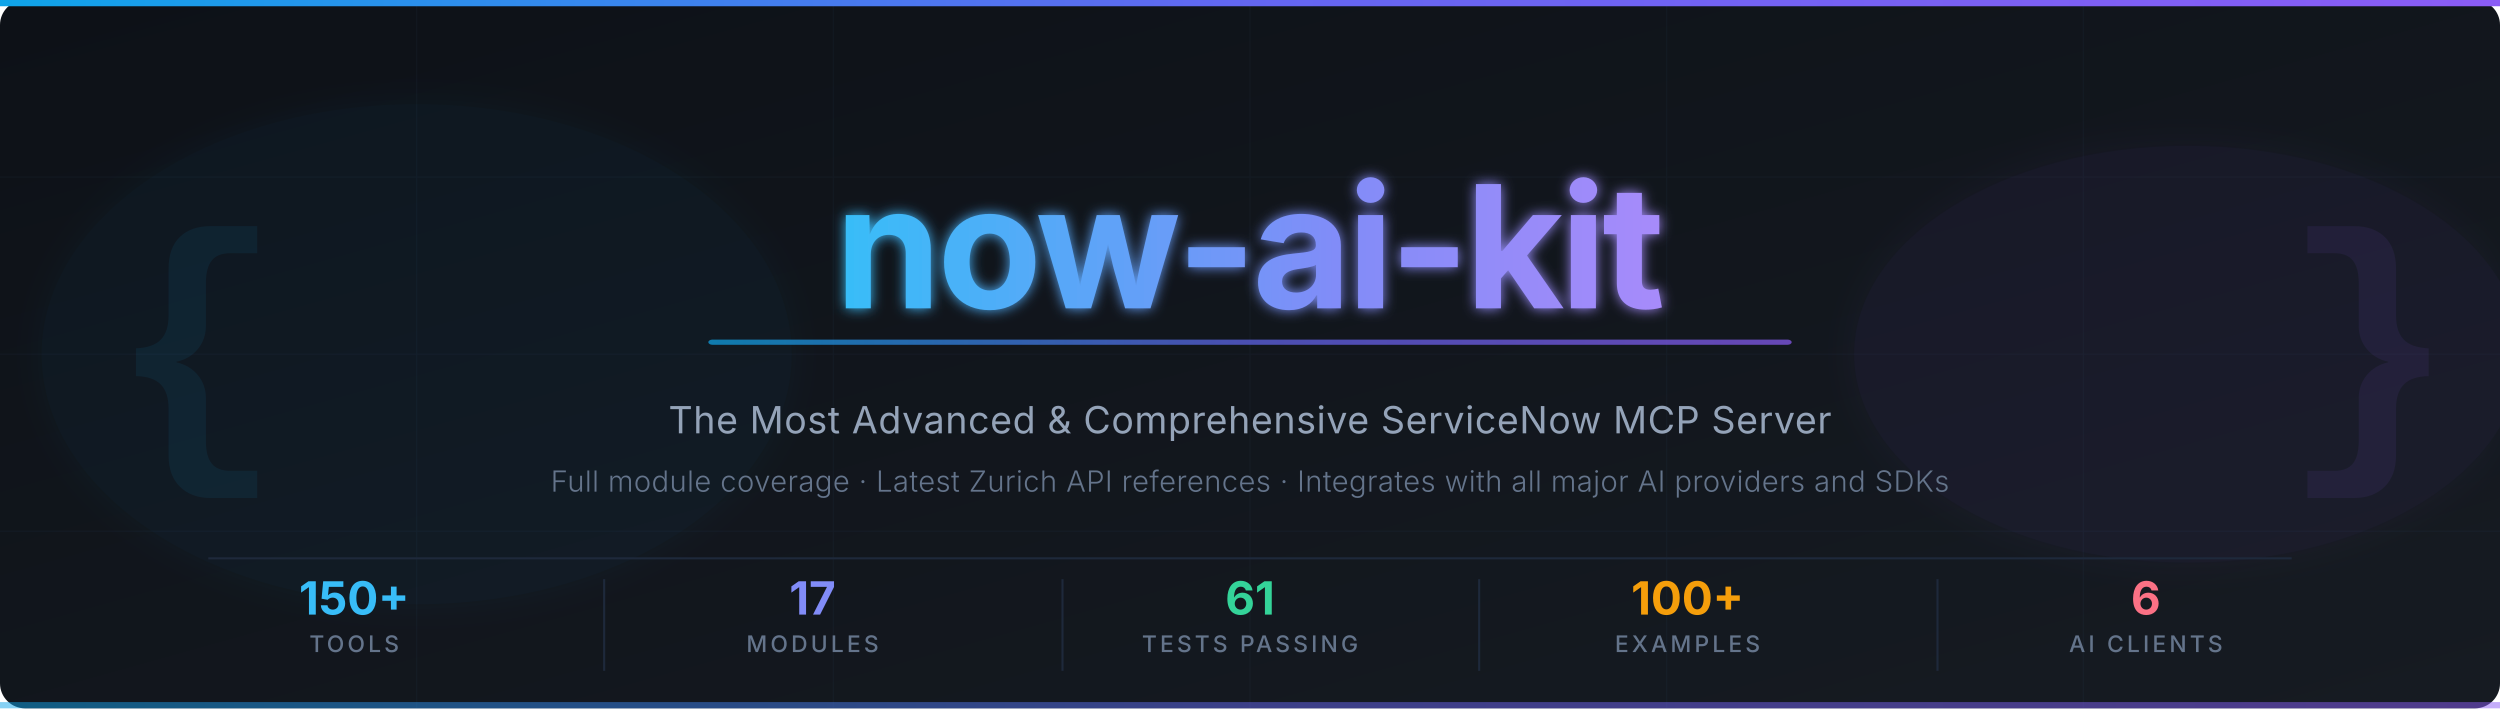
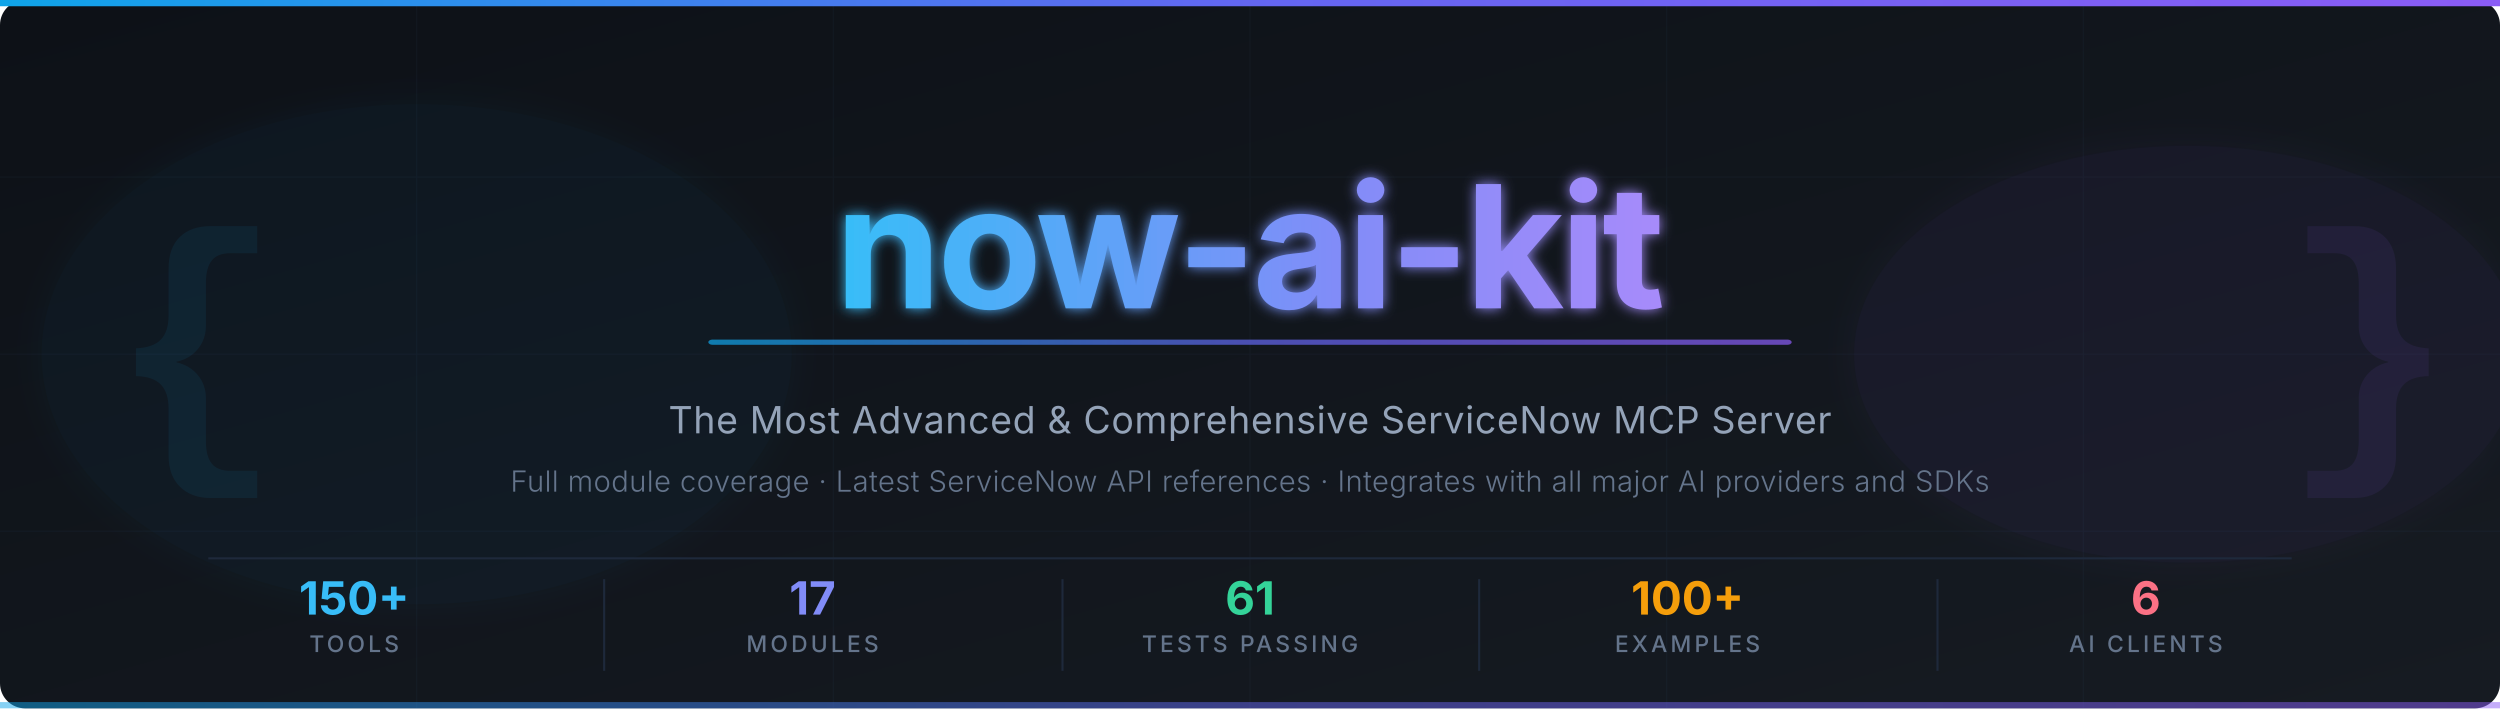
<svg xmlns="http://www.w3.org/2000/svg" viewBox="0 0 1200 340" width="1200" height="340">
  <defs>
    <linearGradient id="bgGrad" x1="0%" y1="0%" x2="100%" y2="100%">
      <stop offset="0%" style="stop-color:#0d1117;stop-opacity:1" />
      <stop offset="100%" style="stop-color:#161b22;stop-opacity:1" />
    </linearGradient>
    <linearGradient id="accentGrad" x1="0%" y1="0%" x2="100%" y2="0%">
      <stop offset="0%" style="stop-color:#0ea5e9;stop-opacity:1" />
      <stop offset="50%" style="stop-color:#6366f1;stop-opacity:1" />
      <stop offset="100%" style="stop-color:#8b5cf6;stop-opacity:1" />
    </linearGradient>
    <linearGradient id="textGrad" x1="0%" y1="0%" x2="100%" y2="0%">
      <stop offset="0%" style="stop-color:#38bdf8;stop-opacity:1" />
      <stop offset="60%" style="stop-color:#818cf8;stop-opacity:1" />
      <stop offset="100%" style="stop-color:#a78bfa;stop-opacity:1" />
    </linearGradient>
    <filter id="glow">
      <feGaussianBlur stdDeviation="3" result="coloredBlur" />
      <feMerge>
        <feMergeNode in="coloredBlur" />
        <feMergeNode in="SourceGraphic" />
      </feMerge>
    </filter>
    <filter id="softGlow">
      <feGaussianBlur stdDeviation="8" result="coloredBlur" />
      <feMerge>
        <feMergeNode in="coloredBlur" />
        <feMergeNode in="SourceGraphic" />
      </feMerge>
    </filter>
  </defs>
  <rect width="1200" height="340" fill="url(#bgGrad)" rx="12" />
  <g opacity="0.04" stroke="#60a5fa" stroke-width="0.5">
    <line x1="0" y1="85" x2="1200" y2="85" />
    <line x1="0" y1="170" x2="1200" y2="170" />
    <line x1="0" y1="255" x2="1200" y2="255" />
    <line x1="200" y1="0" x2="200" y2="340" />
    <line x1="400" y1="0" x2="400" y2="340" />
    <line x1="600" y1="0" x2="600" y2="340" />
    <line x1="800" y1="0" x2="800" y2="340" />
    <line x1="1000" y1="0" x2="1000" y2="340" />
  </g>
  <rect x="0" y="0" width="1200" height="3" fill="url(#accentGrad)" rx="0" />
  <ellipse cx="200" cy="170" rx="180" ry="120" fill="#0ea5e9" opacity="0.04" filter="url(#softGlow)" />
  <ellipse cx="1050" cy="170" rx="160" ry="100" fill="#8b5cf6" opacity="0.05" filter="url(#softGlow)" />
  <text x="52" y="210" font-family="'Courier New', monospace" font-size="140" fill="#0ea5e9" opacity="0.08" font-weight="bold">{</text>
  <text x="1095" y="210" font-family="'Courier New', monospace" font-size="140" fill="#8b5cf6" opacity="0.08" font-weight="bold">}</text>
  <text x="600" y="148" font-family="'SF Pro Display', 'Segoe UI', system-ui, -apple-system, sans-serif" font-size="82" font-weight="700" letter-spacing="-2" text-anchor="middle" fill="url(#textGrad)" filter="url(#glow)">now-ai-kit</text>
  <rect x="340" y="163" width="520" height="2.5" fill="url(#accentGrad)" rx="2" opacity="0.7" />
  <text x="600" y="208" font-family="'SF Pro Text', 'Segoe UI', system-ui, sans-serif" font-size="18" font-weight="400" letter-spacing="0.3" text-anchor="middle" fill="#94a3b8">The Most Advanced &amp; Comprehensive ServiceNow MCP Server</text>
-   <text x="600" y="236" font-family="'SF Pro Text', 'Segoe UI', system-ui, sans-serif" font-size="14" font-weight="300" letter-spacing="0.2" text-anchor="middle" fill="#64748b">Full module coverage · Latest Zurich API references · Integrates with all major AI providers and SDKs</text>
+   <text x="600" y="236" font-family="'SF Pro Text', 'Segoe UI', system-ui, sans-serif" font-size="14" font-weight="300" letter-spacing="0.2" text-anchor="middle" fill="#64748b">Full module coverage · Latest ServiceNow API references · Integrates with all major AI providers and SDKs</text>
  <line x1="100" y1="268" x2="1100" y2="268" stroke="#1e293b" stroke-width="1" />
  <g transform="translate(170, 295)">
    <text x="0" y="0" font-family="'SF Pro Display', system-ui, sans-serif" font-size="22" font-weight="700" fill="#38bdf8" text-anchor="middle">150+</text>
    <text x="0" y="18" font-family="'SF Pro Text', system-ui, sans-serif" font-size="11" fill="#64748b" text-anchor="middle" letter-spacing="1.5" font-weight="500">TOOLS</text>
  </g>
  <line x1="290" y1="278" x2="290" y2="322" stroke="#1e293b" stroke-width="1" />
  <g transform="translate(390, 295)">
    <text x="0" y="0" font-family="'SF Pro Display', system-ui, sans-serif" font-size="22" font-weight="700" fill="#818cf8" text-anchor="middle">17</text>
    <text x="0" y="18" font-family="'SF Pro Text', system-ui, sans-serif" font-size="11" fill="#64748b" text-anchor="middle" letter-spacing="1.5" font-weight="500">MODULES</text>
  </g>
  <line x1="510" y1="278" x2="510" y2="322" stroke="#1e293b" stroke-width="1" />
  <g transform="translate(600, 295)">
    <text x="0" y="0" font-family="'SF Pro Display', system-ui, sans-serif" font-size="22" font-weight="700" fill="#34d399" text-anchor="middle">61</text>
    <text x="0" y="18" font-family="'SF Pro Text', system-ui, sans-serif" font-size="11" fill="#64748b" text-anchor="middle" letter-spacing="1.5" font-weight="500">TESTS PASSING</text>
  </g>
  <line x1="710" y1="278" x2="710" y2="322" stroke="#1e293b" stroke-width="1" />
  <g transform="translate(810, 295)">
    <text x="0" y="0" font-family="'SF Pro Display', system-ui, sans-serif" font-size="22" font-weight="700" fill="#f59e0b" text-anchor="middle">100+</text>
    <text x="0" y="18" font-family="'SF Pro Text', system-ui, sans-serif" font-size="11" fill="#64748b" text-anchor="middle" letter-spacing="1.5" font-weight="500">EXAMPLES</text>
  </g>
  <line x1="930" y1="278" x2="930" y2="322" stroke="#1e293b" stroke-width="1" />
  <g transform="translate(1030, 295)">
    <text x="0" y="0" font-family="'SF Pro Display', system-ui, sans-serif" font-size="22" font-weight="700" fill="#fb7185" text-anchor="middle">6</text>
    <text x="0" y="18" font-family="'SF Pro Text', system-ui, sans-serif" font-size="11" fill="#64748b" text-anchor="middle" letter-spacing="1.5" font-weight="500">AI CLIENTS</text>
  </g>
  <rect x="0" y="337" width="1200" height="3" fill="url(#accentGrad)" rx="0" opacity="0.5" />
</svg>
